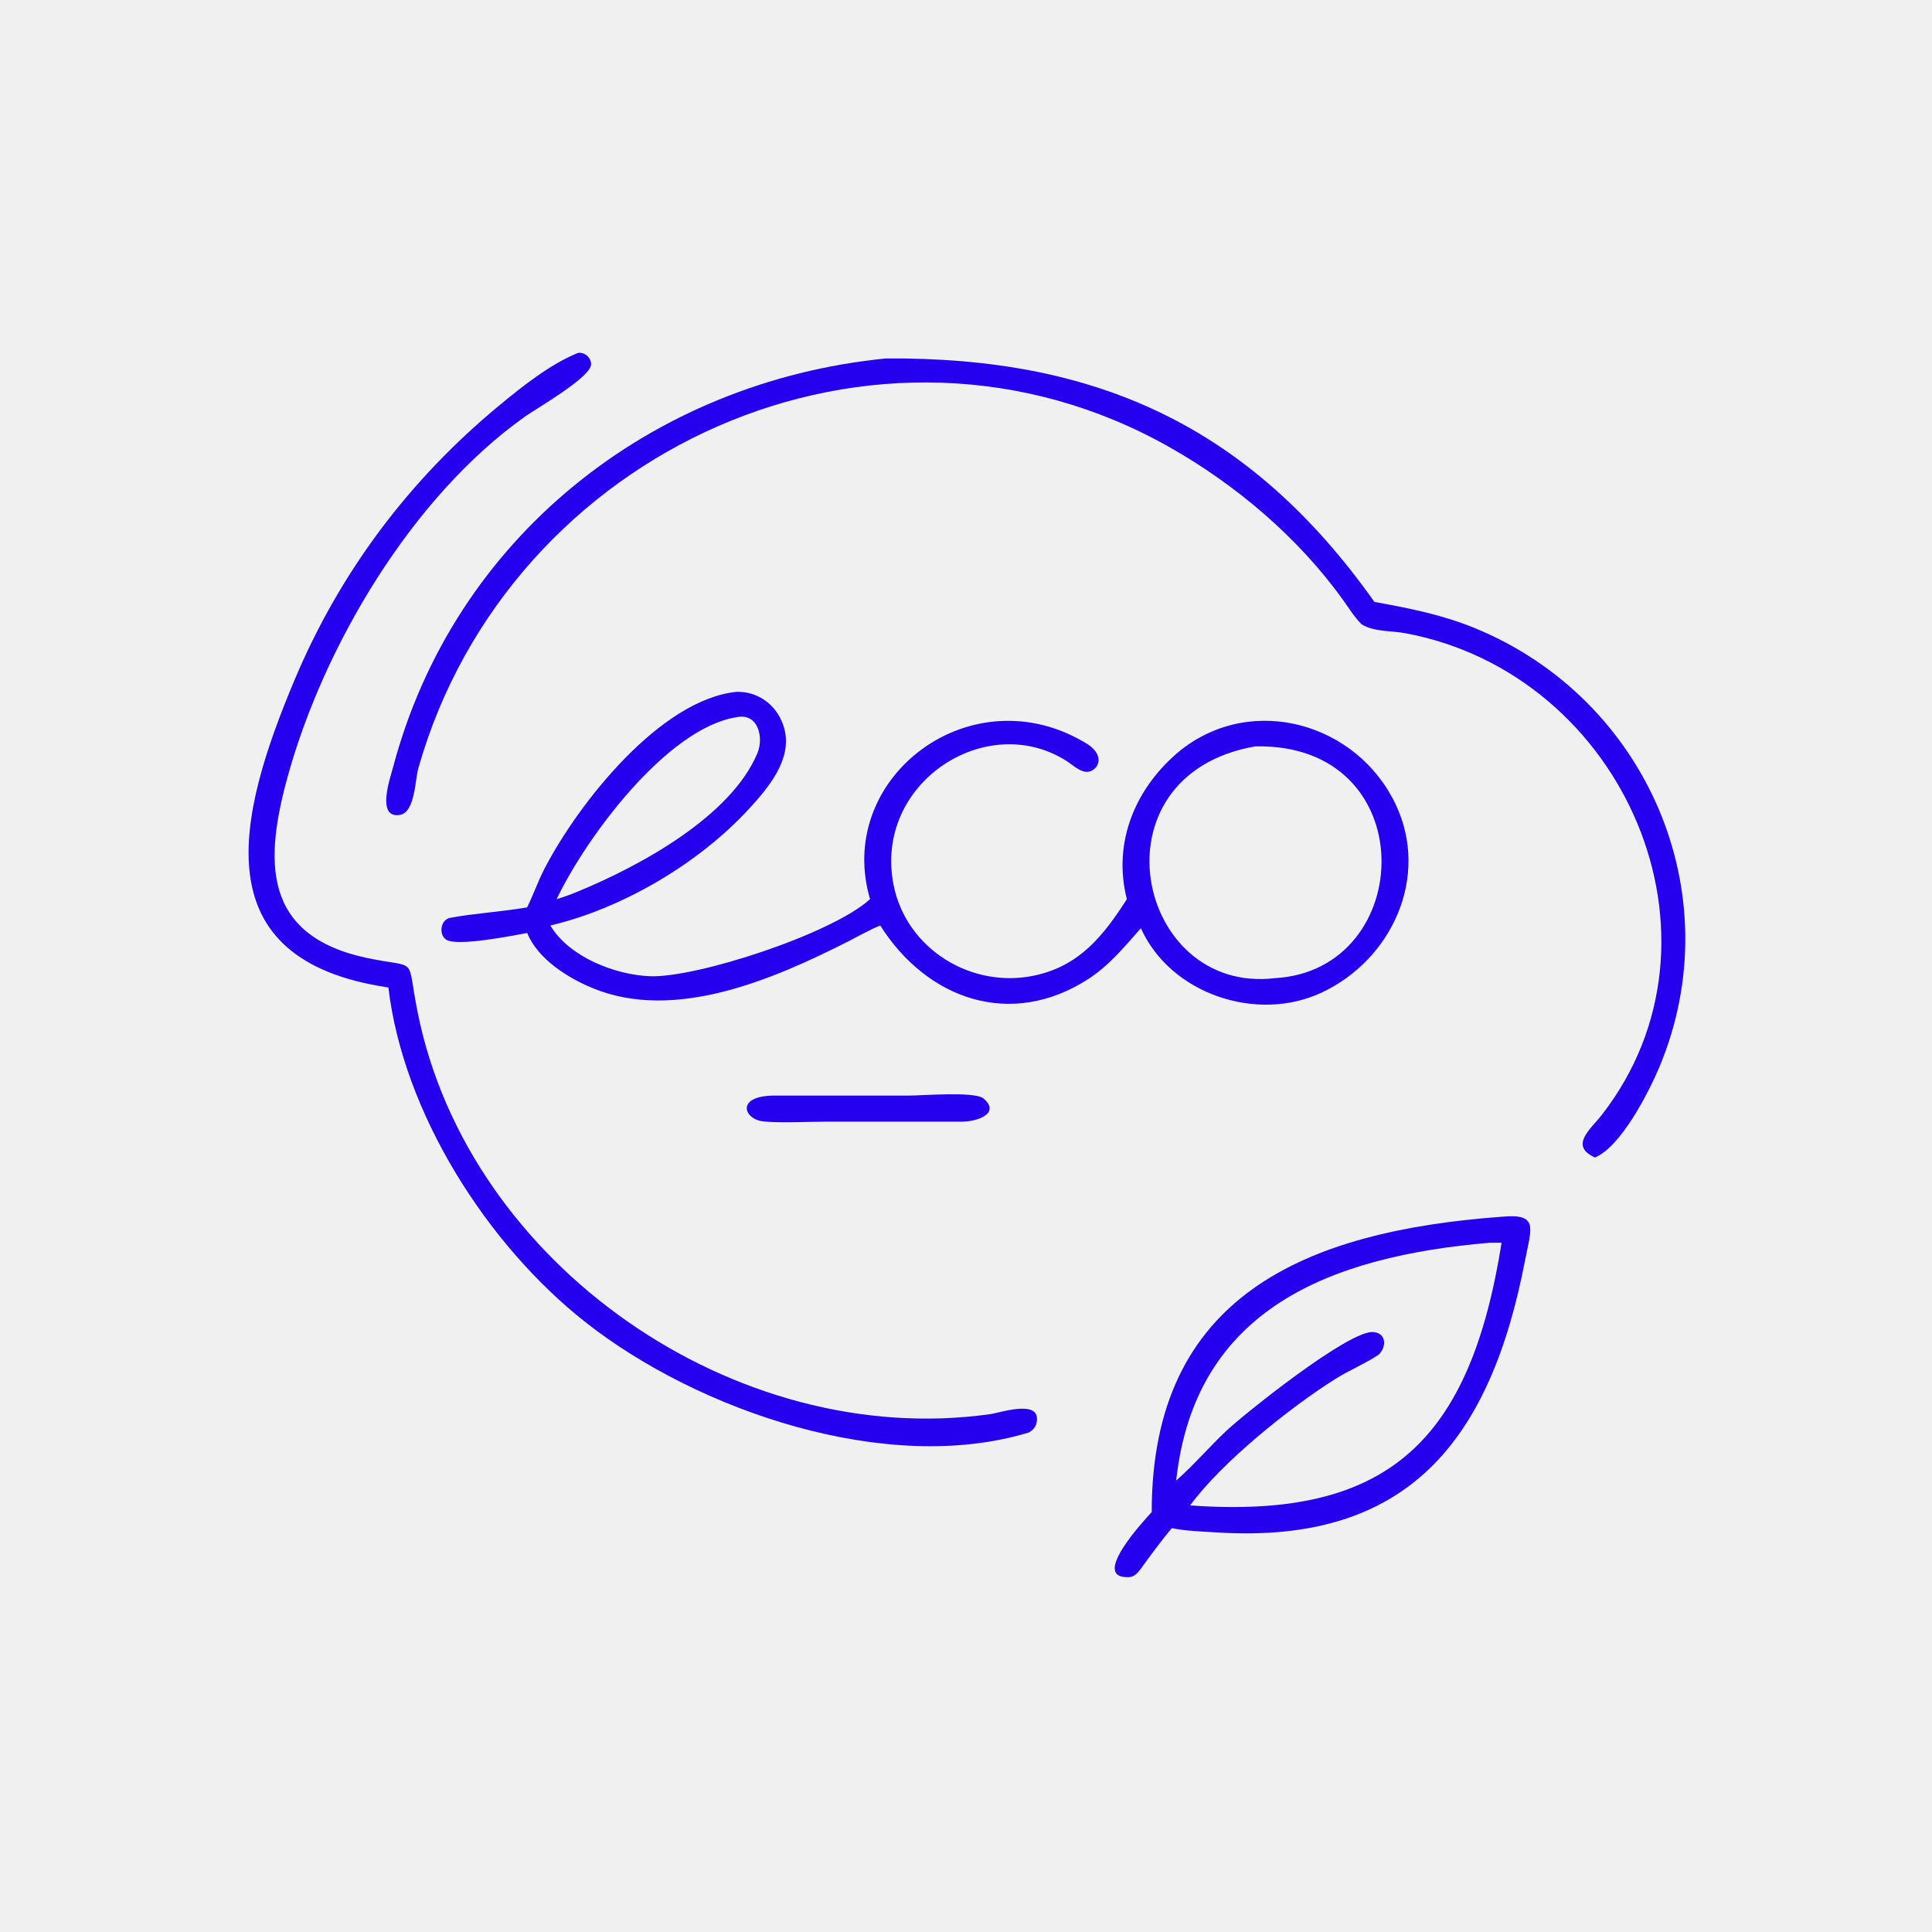
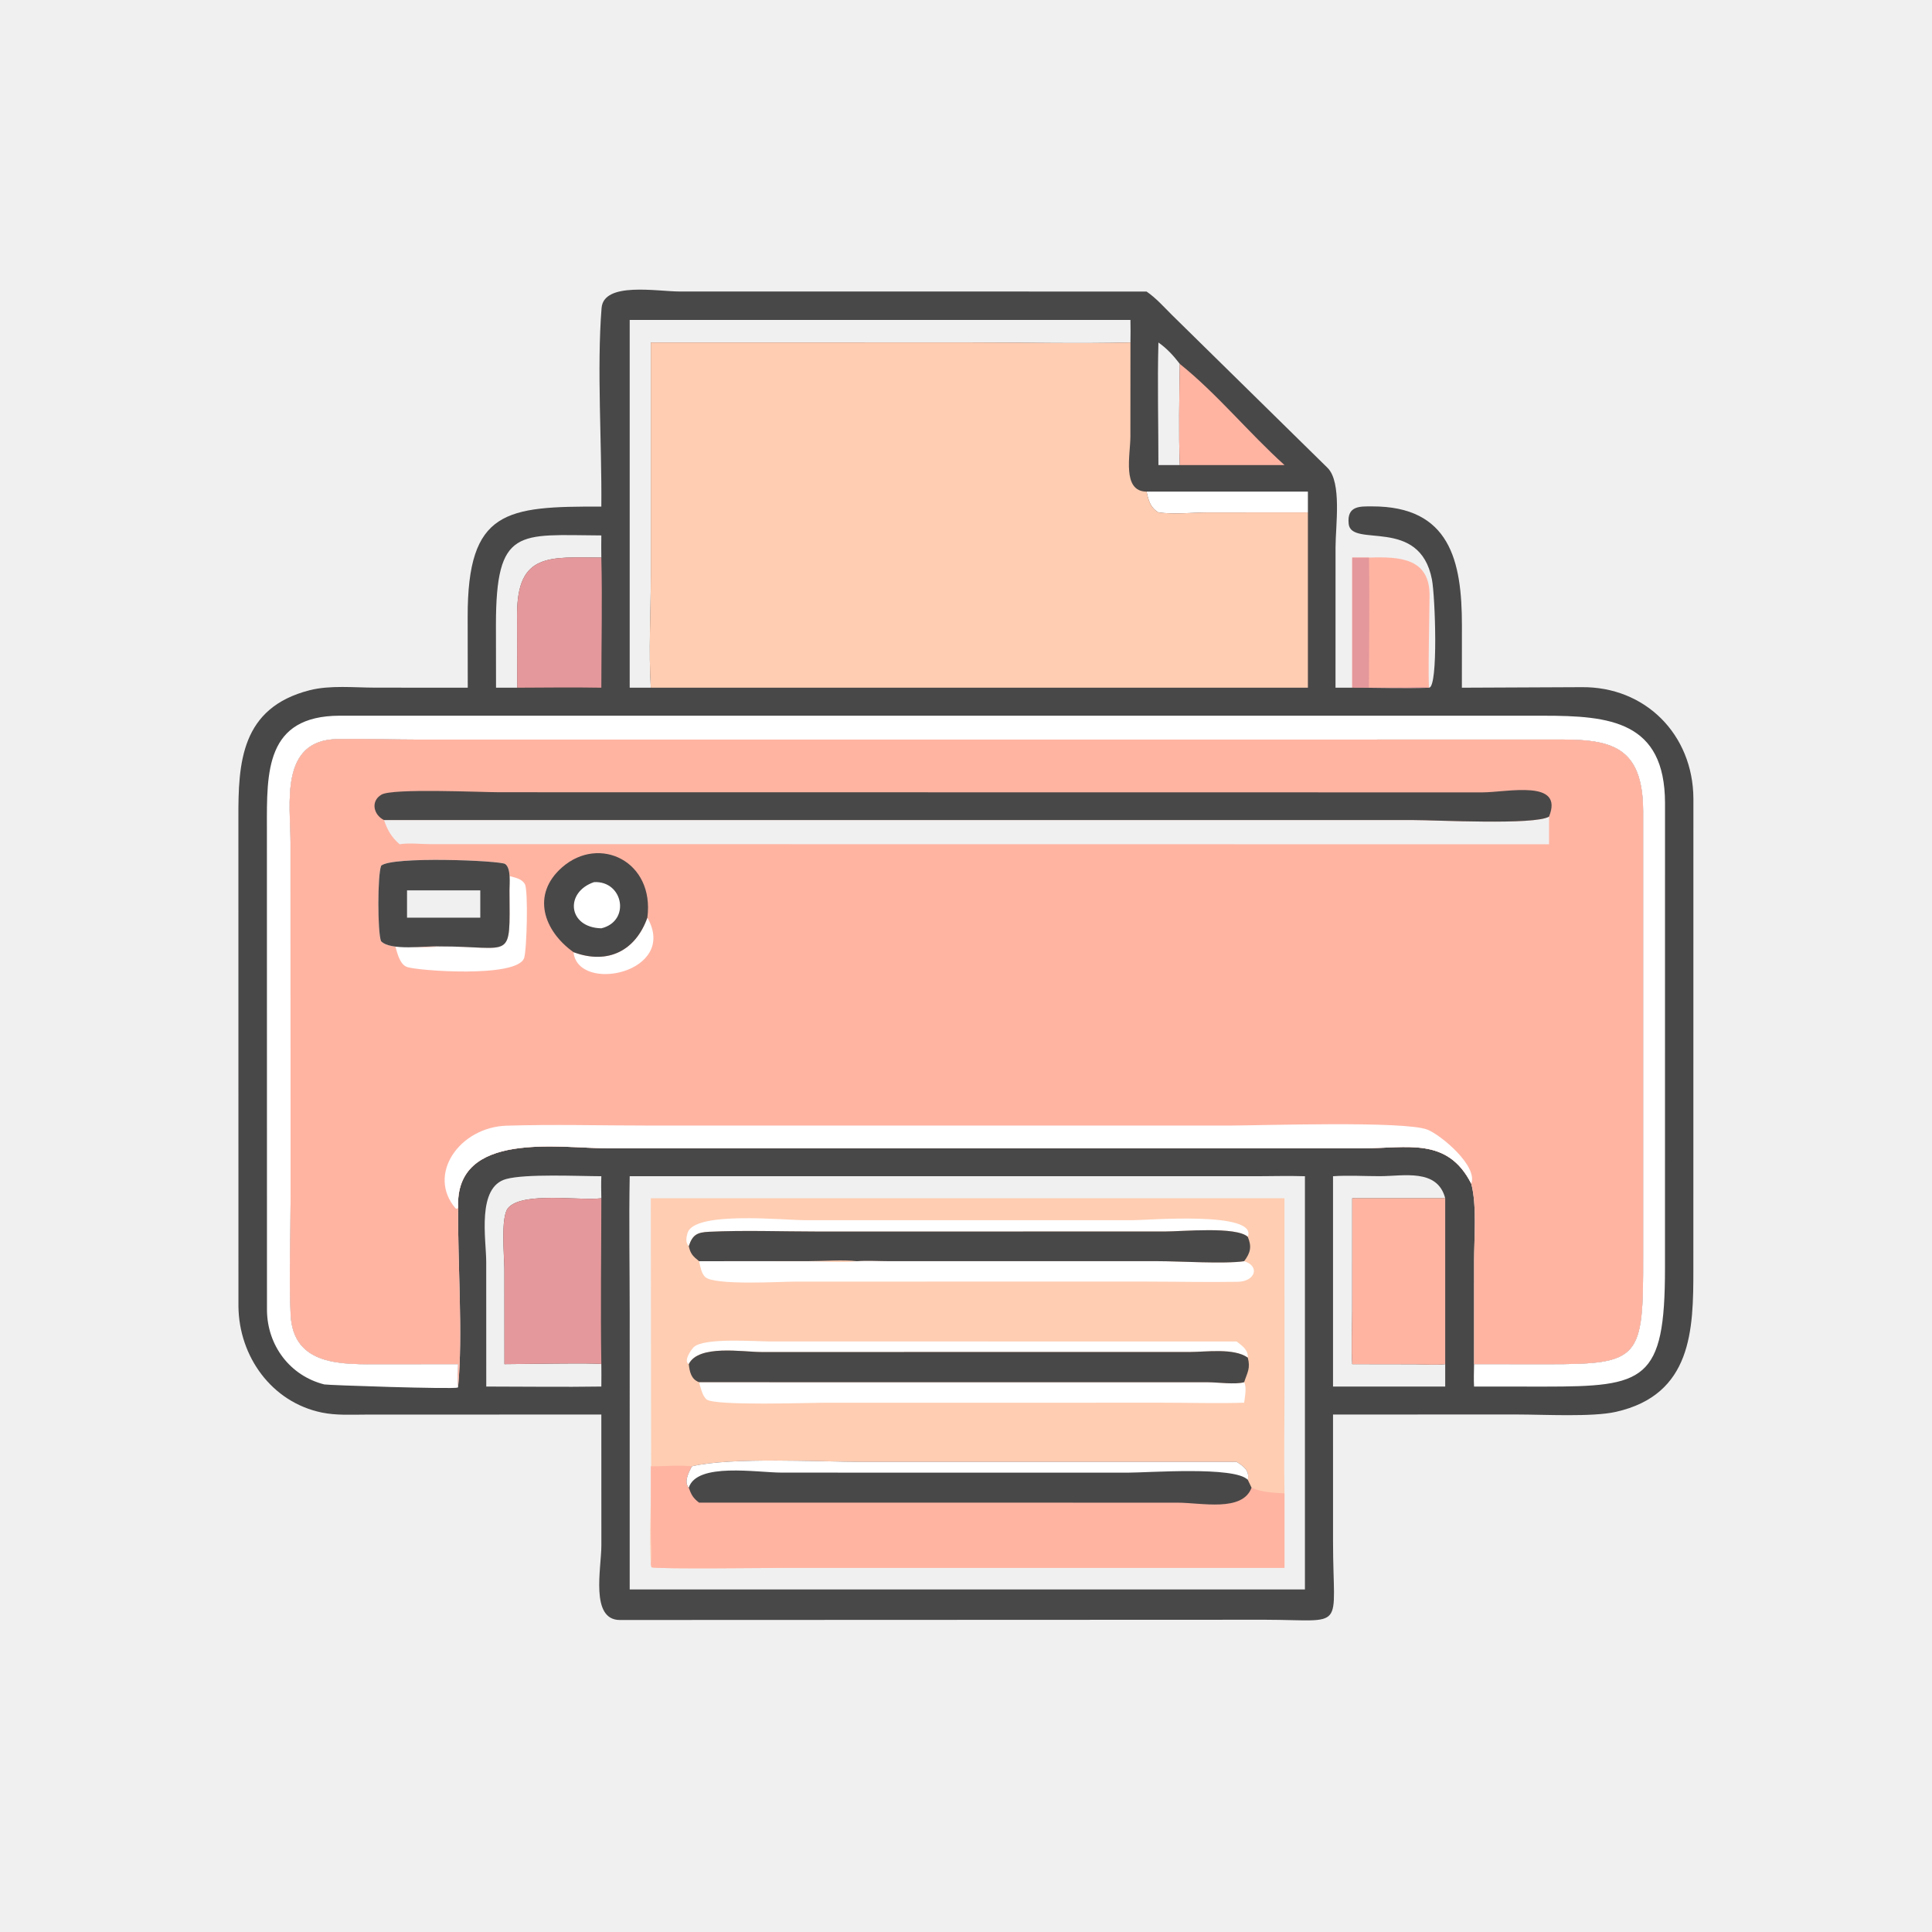
<svg xmlns="http://www.w3.org/2000/svg" width="1024" height="1024">
-   <path fill="#2400EE" transform="scale(2 2)" d="M204.851 290.342L241.032 290.335C244.433 290.334 258.361 289.193 260.614 291.089C265.332 295.06 258.87 297.332 254.687 297.25L218.934 297.251C214.223 297.25 206.676 297.666 202.268 297.183C197.121 296.62 194.92 290.522 204.851 290.342Z" />
-   <path fill="#2400EE" transform="scale(2 2)" d="M153.15 93.531C154.915 93.253 156.589 94.678 156.644 96.493C156.747 99.922 142.244 108.182 139.045 110.457C109.137 131.73 85.843 171.15 76.289 205.63C70.14 227.825 69.245 247.959 97.34 253.894C111.153 256.813 107.587 252.862 110.686 268.3C124.104 335.159 194.834 384.265 262.415 374.764C265.144 374.38 275.978 370.634 274.714 376.953C274.453 378.262 273.808 378.878 272.734 379.599C235.088 391.121 184.902 373.85 155.098 350.353C129.083 329.842 106.852 294.95 102.927 261.69C53.553 254.463 62.773 216.529 78.038 180.241C90.134 151.485 108.513 127.102 132.44 107.333C138.573 102.266 145.756 96.551 153.15 93.531Z" />
-   <path fill="#2400EE" transform="scale(2 2)" d="M234.796 94.993C290.168 94.593 330.997 112.574 364.245 159.52C373.443 161.171 382.112 162.882 390.804 166.441C436.386 185.107 458.902 236.886 439.81 282.644C437.028 289.31 429.62 303.876 422.687 306.749C415.764 303.657 421.572 299.195 424.401 295.572C460.997 248.725 430.446 178.596 372.402 167.801C368.705 167.113 364.123 167.486 360.842 165.451C358.928 163.553 357.419 161.088 355.845 158.896C343.981 142.379 327.475 128.416 309.861 118.464C232.478 74.738 134.88 119.017 110.86 203.59C110.007 206.592 109.989 215.282 106.013 215.954C99.56 217.043 103.468 205.977 104.166 203.339C120.238 142.612 172.459 101.147 234.796 94.993Z" />
-   <path fill="#2400EE" transform="scale(2 2)" d="M397.936 322.448C407.885 321.532 405.823 325.371 404.136 334.109C394.923 381.837 373.072 409.216 322.722 406.121C318.691 405.873 314.5 405.762 310.536 404.979C307.648 408.435 304.985 412.077 302.347 415.724C301.536 416.772 300.694 417.873 299.257 417.95C288.613 418.52 303.237 402.897 305.218 400.708C305.2 343.404 345.922 326.282 397.936 322.448ZM394.613 329.352C352.609 332.968 316.627 346.812 311.704 392.36C316.318 388.312 320.375 383.546 324.843 379.318C329.616 374.802 357.258 352.672 363.8 353.005C367.471 353.192 367.507 356.958 365.374 358.999L365.097 359.182C361.498 361.523 357.473 363.176 353.83 365.469C342.031 372.896 323.94 387.317 315.395 398.947C368.16 402.759 389.61 381.555 397.936 329.352L394.613 329.352Z" />
-   <path fill="#2400EE" transform="scale(2 2)" d="M195.145 183.35C201.299 183.14 206.356 187.332 207.876 193.191C209.985 201.316 203.555 208.845 198.461 214.386C185.196 228.815 164.989 240.751 145.852 245.267C150.81 253.614 162.994 258.336 172.216 258.708C184.475 259.203 220.485 247.506 230.569 238.281L230.299 237.297C221.827 205.58 257.6 178.702 287.805 196.953C293.697 200.514 290.565 204.974 287.563 204.519C285.838 204.257 284.094 202.587 282.652 201.67C261.328 188.095 231.407 207.602 236.818 234.586C240.223 251.568 257.544 262.133 274.257 258.505C286.105 255.933 292.438 247.975 298.627 238.281C294.768 223.134 300.958 208.52 312.914 198.782C332.103 183.657 359.696 191.773 369.857 213.146C379.004 232.388 368.844 254.403 350.149 263.096C333.042 271.05 310.21 263.429 302.347 245.994C297.962 250.927 293.978 255.863 288.347 259.492C267.941 272.64 245.741 264.951 233.277 245.267C230.35 246.452 227.512 248.101 224.693 249.529C204.859 259.571 178.798 270.847 157.051 261.86C150.36 259.095 142.595 254.192 139.693 247.249C135.503 248.03 121.337 250.825 118.355 249.085C116.178 247.816 116.673 243.715 119.305 243.229C125.677 242.053 132.928 241.628 139.693 240.459C141.349 237.128 142.551 233.579 144.266 230.265C153.302 212.8 174.999 185.42 195.145 183.35ZM332.643 197.797C288.739 205.449 301.001 263.675 337.889 259.214C375.481 257.109 377.293 196.814 332.643 197.797ZM195.145 190.075C176.896 192.97 155.49 221.588 147.517 238.281C149.45 237.704 151.292 237.037 153.15 236.255C169.81 229.398 193.72 216.313 200.715 199.611C202.443 195.486 200.99 188.831 195.145 190.075Z" />
+   <path fill="#FFB4A2" transform="scale(2 2)" d="M362.793 147.764C371.008 147.492 378.899 147.905 378.85 157.855C378.836 160.827 378.387 181.23 378.739 182.249L378.739 182.249C371.98 182.504 365.123 182.229 358.351 182.249L358.351 147.764L362.793 147.764Z" />
+   <path fill="#E5989B" transform="scale(2 2)" d="M358.351 147.764L362.793 147.764C362.984 159.246 362.792 170.763 362.793 182.249L372.634 182.183C374.639 182.153 376.759 181.94 378.739 182.249C371.98 182.504 365.123 182.229 358.351 182.249L358.351 147.764Z" />
+   <path fill="#494848" transform="scale(2 2)" d="M159.36 134.251C159.524 117.824 158.14 97.601 159.425 81.621C159.992 74.58 174.188 77.252 180.156 77.252L303.844 77.259C306.323 78.943 308.466 81.366 310.588 83.477L351.826 123.997C355.648 127.826 353.932 139.352 353.933 144.998L353.924 182.249L358.351 182.249C365.123 182.229 371.98 182.504 378.739 182.249L378.739 182.249C381.187 181.956 380.339 158.034 379.481 153.584C376.234 136.757 358.1 145.318 357.414 138.839C356.895 133.942 360.482 134.207 363.617 134.2C384.249 134.157 387.429 148.627 387.424 165.75L387.412 182.249L419.052 182.107C436.055 181.885 448.673 194.704 448.77 211.609L448.757 336.527C448.774 352.424 448.41 369.598 428.247 374.154C421.961 375.574 409.152 374.857 402.125 374.855L353.266 374.862L353.269 408.637C353.279 432.524 357.049 429.294 335.237 429.25L164.237 429.316C156.342 429.257 159.371 415.6 159.37 409.537L159.36 374.862L96.649 374.886C92.883 374.899 89.024 375.104 85.315 374.346C72.003 371.624 63.312 359.47 63.19 346.18L63.178 216.81C63.127 202.153 63.83 187.576 82.053 182.92C87.468 181.537 93.907 182.23 99.472 182.234L123.96 182.249L123.937 163.477C123.891 135.132 134.052 134.177 159.36 134.251ZM121.413 361.512C121.367 363.479 121.238 365.488 121.413 367.449C122.706 353.71 121.257 334.359 121.413 320.041C120.535 299.505 148.324 304.319 161.211 304.319L361.082 304.316C372.976 304.308 383.603 301.254 389.903 313.697C391.413 319.45 390.659 327.973 390.649 334.049L390.642 361.512L410.055 361.528C434.827 361.562 435.498 360.094 435.443 332.878L435.443 214.833C435.364 195.082 423.927 195.952 408.059 195.985L110.906 195.998C103.739 195.983 96.538 195.749 89.374 195.869C73.977 196.127 76.99 213.147 76.993 223.257L77.01 318.418C77.009 328.333 76.571 338.421 77.017 348.316C77.647 362.293 91.036 361.532 101.163 361.528L121.413 361.512ZM331.674 311.711L166.877 311.711C166.654 323.828 166.878 335.993 166.878 348.116L166.877 421.213L180.625 421.213L345.82 421.213L345.82 311.711C341.11 311.558 336.386 311.728 331.674 311.711ZM166.877 84.793L166.877 182.249L172.474 182.249C171.869 172.519 172.473 162.504 172.474 152.735L172.474 90.763L257.493 90.759C271.497 90.759 285.585 91.093 299.581 90.763C299.609 88.771 299.629 86.785 299.581 84.793L166.877 84.793ZM128.863 367.449C139.019 367.451 149.207 367.606 159.36 367.449C159.374 365.47 159.402 363.49 159.36 361.512C159.076 361.112 135.905 361.514 133.679 361.512L133.662 336.265C133.66 333.127 132.606 322.534 134.64 320.139C138.399 315.715 153.587 318.264 159.36 317.553C159.326 315.604 159.285 313.659 159.36 311.711C153.187 311.695 139.389 311.026 134.142 312.453C126.263 314.596 128.854 328.53 128.853 334.446L128.863 367.449ZM353.266 311.711L353.266 367.449L382.994 367.449L382.994 361.512C380.318 361.8 377.434 361.546 374.734 361.539L358.351 361.512C358.072 356.754 358.338 351.826 358.34 347.053L358.351 317.553L382.994 317.553C380.937 309.601 371.935 311.689 365.73 311.699C361.618 311.706 357.358 311.429 353.266 311.711ZM131.452 182.249L137.054 182.249L137.025 162.791C137.064 146.379 145.734 147.697 159.36 147.764C159.348 145.809 159.312 143.85 159.36 141.895C137.49 141.789 131.404 139.52 131.428 165.778L131.452 182.249ZM306.993 90.763C306.705 101.559 306.998 112.438 306.993 123.244L312.652 123.244C312.33 114.386 312.538 105.301 312.652 96.43C311.03 94.294 309.203 92.306 306.993 90.763Z" />
+   <path fill="white" transform="scale(2 2)" d="M303.844 130.286L346.606 130.286L346.606 135.796L320.002 135.807C315.647 135.833 311.329 136.375 306.993 135.796C304.819 134.476 304.373 132.615 303.844 130.286Z" />
+   <path fill="#FFB4A2" transform="scale(2 2)" d="M312.652 96.43C322.601 104.422 330.901 114.676 340.402 123.244L312.652 123.244C312.33 114.386 312.538 105.301 312.652 96.43Z" />
+   <path fill="#E5989B" transform="scale(2 2)" d="M159.36 147.764C159.648 159.231 159.358 170.774 159.36 182.249C151.933 182.122 144.483 182.217 137.054 182.249L137.025 162.791C137.064 146.379 145.734 147.697 159.36 147.764Z" />
+   <path fill="#FFB4A2" transform="scale(2 2)" d="M382.994 317.553L382.994 361.512C380.318 361.8 377.434 361.546 374.734 361.539L358.351 361.512C358.072 356.754 358.338 351.826 358.34 347.053L358.351 317.553L382.994 317.553Z" />
+   <path fill="#E5989B" transform="scale(2 2)" d="M159.36 317.553C159.355 332.196 159.133 346.873 159.36 361.512C159.076 361.112 135.905 361.514 133.679 361.512L133.662 336.265C133.66 333.127 132.606 322.534 134.64 320.139C138.399 315.715 153.587 318.264 159.36 317.553Z" />
+   <path fill="white" transform="scale(2 2)" d="M121.413 367.449L121.319 367.721C120.005 368.198 86.772 367.096 85.928 366.883C76.831 364.588 70.835 356.557 70.751 347.227L70.734 219.434C70.699 204.542 70.35 189.731 89.996 189.667L409.019 189.673C426.615 189.675 441.205 191.097 441.247 212.818L441.237 336.178C441.239 366.101 435.848 367.461 409.351 367.462L390.642 367.449C390.525 365.48 390.615 363.484 390.642 361.512L410.055 361.528C434.827 361.562 435.498 360.094 435.443 332.878L435.443 214.833C435.364 195.082 423.927 195.952 408.059 195.985L110.906 195.998C103.739 195.983 96.538 195.749 89.374 195.869C73.977 196.127 76.99 213.147 76.993 223.257L77.01 318.418C77.009 328.333 76.571 338.421 77.017 348.316C77.647 362.293 91.036 361.532 101.163 361.528L121.413 361.512C121.367 363.479 121.238 365.488 121.413 367.449Z" />
+   <path fill="#FFCDB2" transform="scale(2 2)" d="M172.474 90.763L257.493 90.759C271.497 90.759 285.585 91.093 299.581 90.763L299.564 115.717C299.561 120.542 297.269 130.247 303.844 130.286C304.373 132.615 304.819 134.476 306.993 135.796C311.329 136.375 315.647 135.833 320.002 135.807L346.606 135.796L346.606 182.249L172.474 182.249C171.869 172.519 172.473 162.504 172.474 152.735L172.474 90.763Z" />
+   <path fill="#FFCDB2" transform="scale(2 2)" d="M172.474 317.553L340.402 317.553L340.405 368.943C340.402 377.876 340.239 386.831 340.402 395.761L340.402 415.5L208.575 415.497C205.105 415.496 173.972 415.868 172.651 415.352L172.474 414.526C172.057 406.26 172.608 397.878 172.564 389.596L172.474 317.553Z" />
+   <path fill="white" transform="scale(2 2)" d="M182.531 361.512C181.066 360.715 183.088 357.789 183.799 357.056C186.359 354.419 200.264 355.502 204.103 355.497L327.709 355.501C329.224 356.691 330.792 357.657 330.678 359.789C327.001 357.163 319.572 358.294 315.216 358.293L201.714 358.3C196.917 358.302 185.089 356.239 182.531 361.512Z" />
+   <path fill="white" transform="scale(2 2)" d="M182.531 330.252C181.605 329.379 181.874 327.842 182.214 326.735C184.015 320.87 207.601 323.357 213.315 323.363L300.297 323.366C304.002 323.367 333.46 320.874 330.678 327.775C327.616 324.96 313.423 326.357 308.65 326.359L216.534 326.367C207.054 326.363 197.403 325.992 187.944 326.431C184.739 326.58 183.538 327.212 182.531 330.252Z" />
+   <path fill="white" transform="scale(2 2)" d="M329.715 366.297C330.448 367.623 329.896 370.242 329.715 371.732C322.65 371.952 315.52 371.732 308.448 371.732L218.502 371.734C214.619 371.734 189.598 372.613 187.296 370.89C186.142 370.027 185.648 367.633 185.257 366.297L320.088 366.309C322.711 366.321 327.444 366.974 329.715 366.297Z" />
+   <path fill="white" transform="scale(2 2)" d="M329.715 334.23C334.016 335.568 332.602 339.609 328.067 339.69C319.704 339.839 311.288 339.629 302.92 339.628L210.775 339.637C207.121 339.638 189.247 340.727 186.864 338.401C185.828 337.389 185.595 335.584 185.257 334.23L214.149 334.245C218.234 334.248 223.117 334.685 227.086 334.23C229.783 334.015 232.67 334.214 235.386 334.219L306.849 334.224C312.623 334.223 324.523 335.002 329.715 334.23Z" />
+   <path fill="#494848" transform="scale(2 2)" d="M182.531 330.252C183.538 327.212 184.739 326.58 187.944 326.431C197.403 325.992 207.054 326.363 216.534 326.367L308.65 326.359C313.423 326.357 327.616 324.96 330.678 327.775C331.782 330.418 331.374 332.017 329.715 334.23C324.523 335.002 312.623 334.223 306.849 334.224L235.386 334.219C232.67 334.214 229.783 334.015 227.086 334.23C223.426 333.792 218.252 334.211 214.393 334.214L185.257 334.23C183.649 332.922 182.993 332.308 182.531 330.252Z" />
+   <path fill="#494848" transform="scale(2 2)" d="M182.531 361.512C185.089 356.239 196.917 358.302 201.714 358.3L315.216 358.293C319.572 358.294 327.001 357.163 330.678 359.789C331.437 362.648 330.556 363.697 329.715 366.297C327.444 366.974 322.711 366.321 320.088 366.309L185.257 366.297C183.179 365.546 182.742 363.51 182.531 361.512Z" />
+   <path fill="#FFB4A2" transform="scale(2 2)" d="M183.364 388.585C193.899 386.09 217.423 387.415 228.683 387.413L327.709 387.412C329.603 388.617 331.191 389.714 330.678 392.168L331.674 394.261C334.554 395.544 337.314 395.551 340.402 395.761L340.402 415.5L208.575 415.497C205.105 415.496 173.972 415.868 172.651 415.352L172.474 414.526C172.837 411.975 172.5 409.011 172.493 406.405L172.474 388.585C176.062 388.614 179.806 388.213 183.364 388.585Z" />
+   <path fill="#494848" transform="scale(2 2)" d="M183.364 388.585C193.899 386.09 217.423 387.415 228.683 387.413L327.709 387.412C329.603 388.617 331.191 389.714 330.678 392.168L331.674 394.261C329.251 400.766 318.417 398.229 312.039 398.222L185.257 398.211C183.681 397.011 183.17 396.08 182.531 394.261C181.153 392.711 182.562 390.106 183.364 388.585Z" />
+   <path fill="white" transform="scale(2 2)" d="M183.364 388.585C193.899 386.09 217.423 387.415 228.683 387.413L327.709 387.412C329.603 388.617 331.191 389.714 330.678 392.168C327.252 388.521 304.449 390.274 298.691 390.273L207.208 390.258C200.605 390.258 184.664 387.485 182.531 394.261C181.153 392.711 182.562 390.106 183.364 388.585Z" />
+   <path fill="#FFB4A2" transform="scale(2 2)" d="M121.413 361.512L101.163 361.528C91.036 361.532 77.647 362.293 77.017 348.316C76.571 338.421 77.009 328.333 77.01 318.418L76.993 223.257C76.99 213.147 73.977 196.127 89.374 195.869C96.538 195.749 103.739 195.983 110.906 195.998L408.059 195.985C423.927 195.952 435.364 195.082 435.443 214.833L435.443 332.878C435.498 360.094 434.827 361.562 410.055 361.528L390.642 361.512L390.649 334.049C390.659 327.973 391.413 319.45 389.903 313.697C383.603 301.254 372.976 304.308 361.082 304.316L161.211 304.319C148.324 304.319 120.535 299.505 121.413 320.041C121.257 334.359 122.706 353.71 121.413 367.449C121.238 365.488 121.367 363.479 121.413 361.512ZM101.763 217.322C102.68 219.988 103.741 221.877 105.912 223.74C108.357 223.333 111.283 223.684 113.777 223.706L410.51 223.74L410.51 216.412C406.712 218.714 380.623 217.323 374.525 217.323L101.763 217.322ZM116.38 250.806C136.078 250.763 135.121 255.117 135.019 235.951C135.02 234.179 135.479 230.089 133.877 228.969C132.555 228.044 103.778 226.862 101.006 229.43C100.024 231.946 100.032 246.953 100.973 249.409C103.438 252.083 112.905 250.621 116.38 250.806Z" />
+   <path fill="white" transform="scale(2 2)" d="M171.557 243.191C179.878 257.763 153.145 263.368 151.983 252.333L152.295 252.446C161.155 255.605 168.444 251.941 171.557 243.191Z" />
+   <path fill="white" transform="scale(2 2)" d="M135.019 232.172C136.514 232.587 138.275 232.842 139.102 234.318C140.016 235.95 139.619 251.774 138.898 253.883C137.052 259.275 110.361 257.238 107.823 256.249C105.913 255.503 105.301 252.58 104.771 250.806C108.139 250.821 113.211 251.316 116.38 250.806C136.078 250.763 135.121 255.117 135.019 235.951L135.019 232.172Z" />
+   <path fill="#494848" transform="scale(2 2)" d="M151.983 252.333C144.078 246.696 140.728 237.075 148.956 229.855C158.802 221.216 173.522 228.223 171.557 243.191C168.444 251.941 161.155 255.605 152.295 252.446L151.983 252.333Z" />
+   <path fill="white" transform="scale(2 2)" d="M157.437 233.77C165.195 233.38 167.169 244.139 159.36 246.012C150.449 245.809 149.612 236.411 157.437 233.77Z" />
+   <path fill="#494848" transform="scale(2 2)" d="M116.38 250.806C112.905 250.621 103.438 252.083 100.973 249.409C100.032 246.953 100.024 231.946 101.006 229.43C103.778 226.862 132.555 228.044 133.877 228.969C135.479 230.089 135.02 234.179 135.019 235.951C135.121 255.117 136.078 250.763 116.38 250.806ZM107.867 235.951L107.867 243.191L127.279 243.191L127.279 235.951L107.867 235.951Z" />
+   <path fill="white" transform="scale(2 2)" d="M121.413 320.041L121.147 320.334L120.731 320.233C113.009 311.218 121.824 298.696 134.264 298.317C146.749 297.937 159.347 298.281 171.842 298.285L325.863 298.284C333.834 298.284 372.313 296.977 378.308 299.377C381.884 300.808 391.689 308.958 389.903 313.697C383.603 301.254 372.976 304.308 361.082 304.316L161.211 304.319C148.324 304.319 120.535 299.505 121.413 320.041Z" />
+   <path fill="#494848" transform="scale(2 2)" d="M101.763 217.322C99.037 216.001 98.1 212.334 101.108 210.577C104.047 208.859 127.598 209.952 132.38 209.953L392.859 209.987C399.529 209.964 414.546 206.431 410.51 216.412C406.712 218.714 380.623 217.323 374.525 217.323L101.763 217.322Z" />
</svg>
